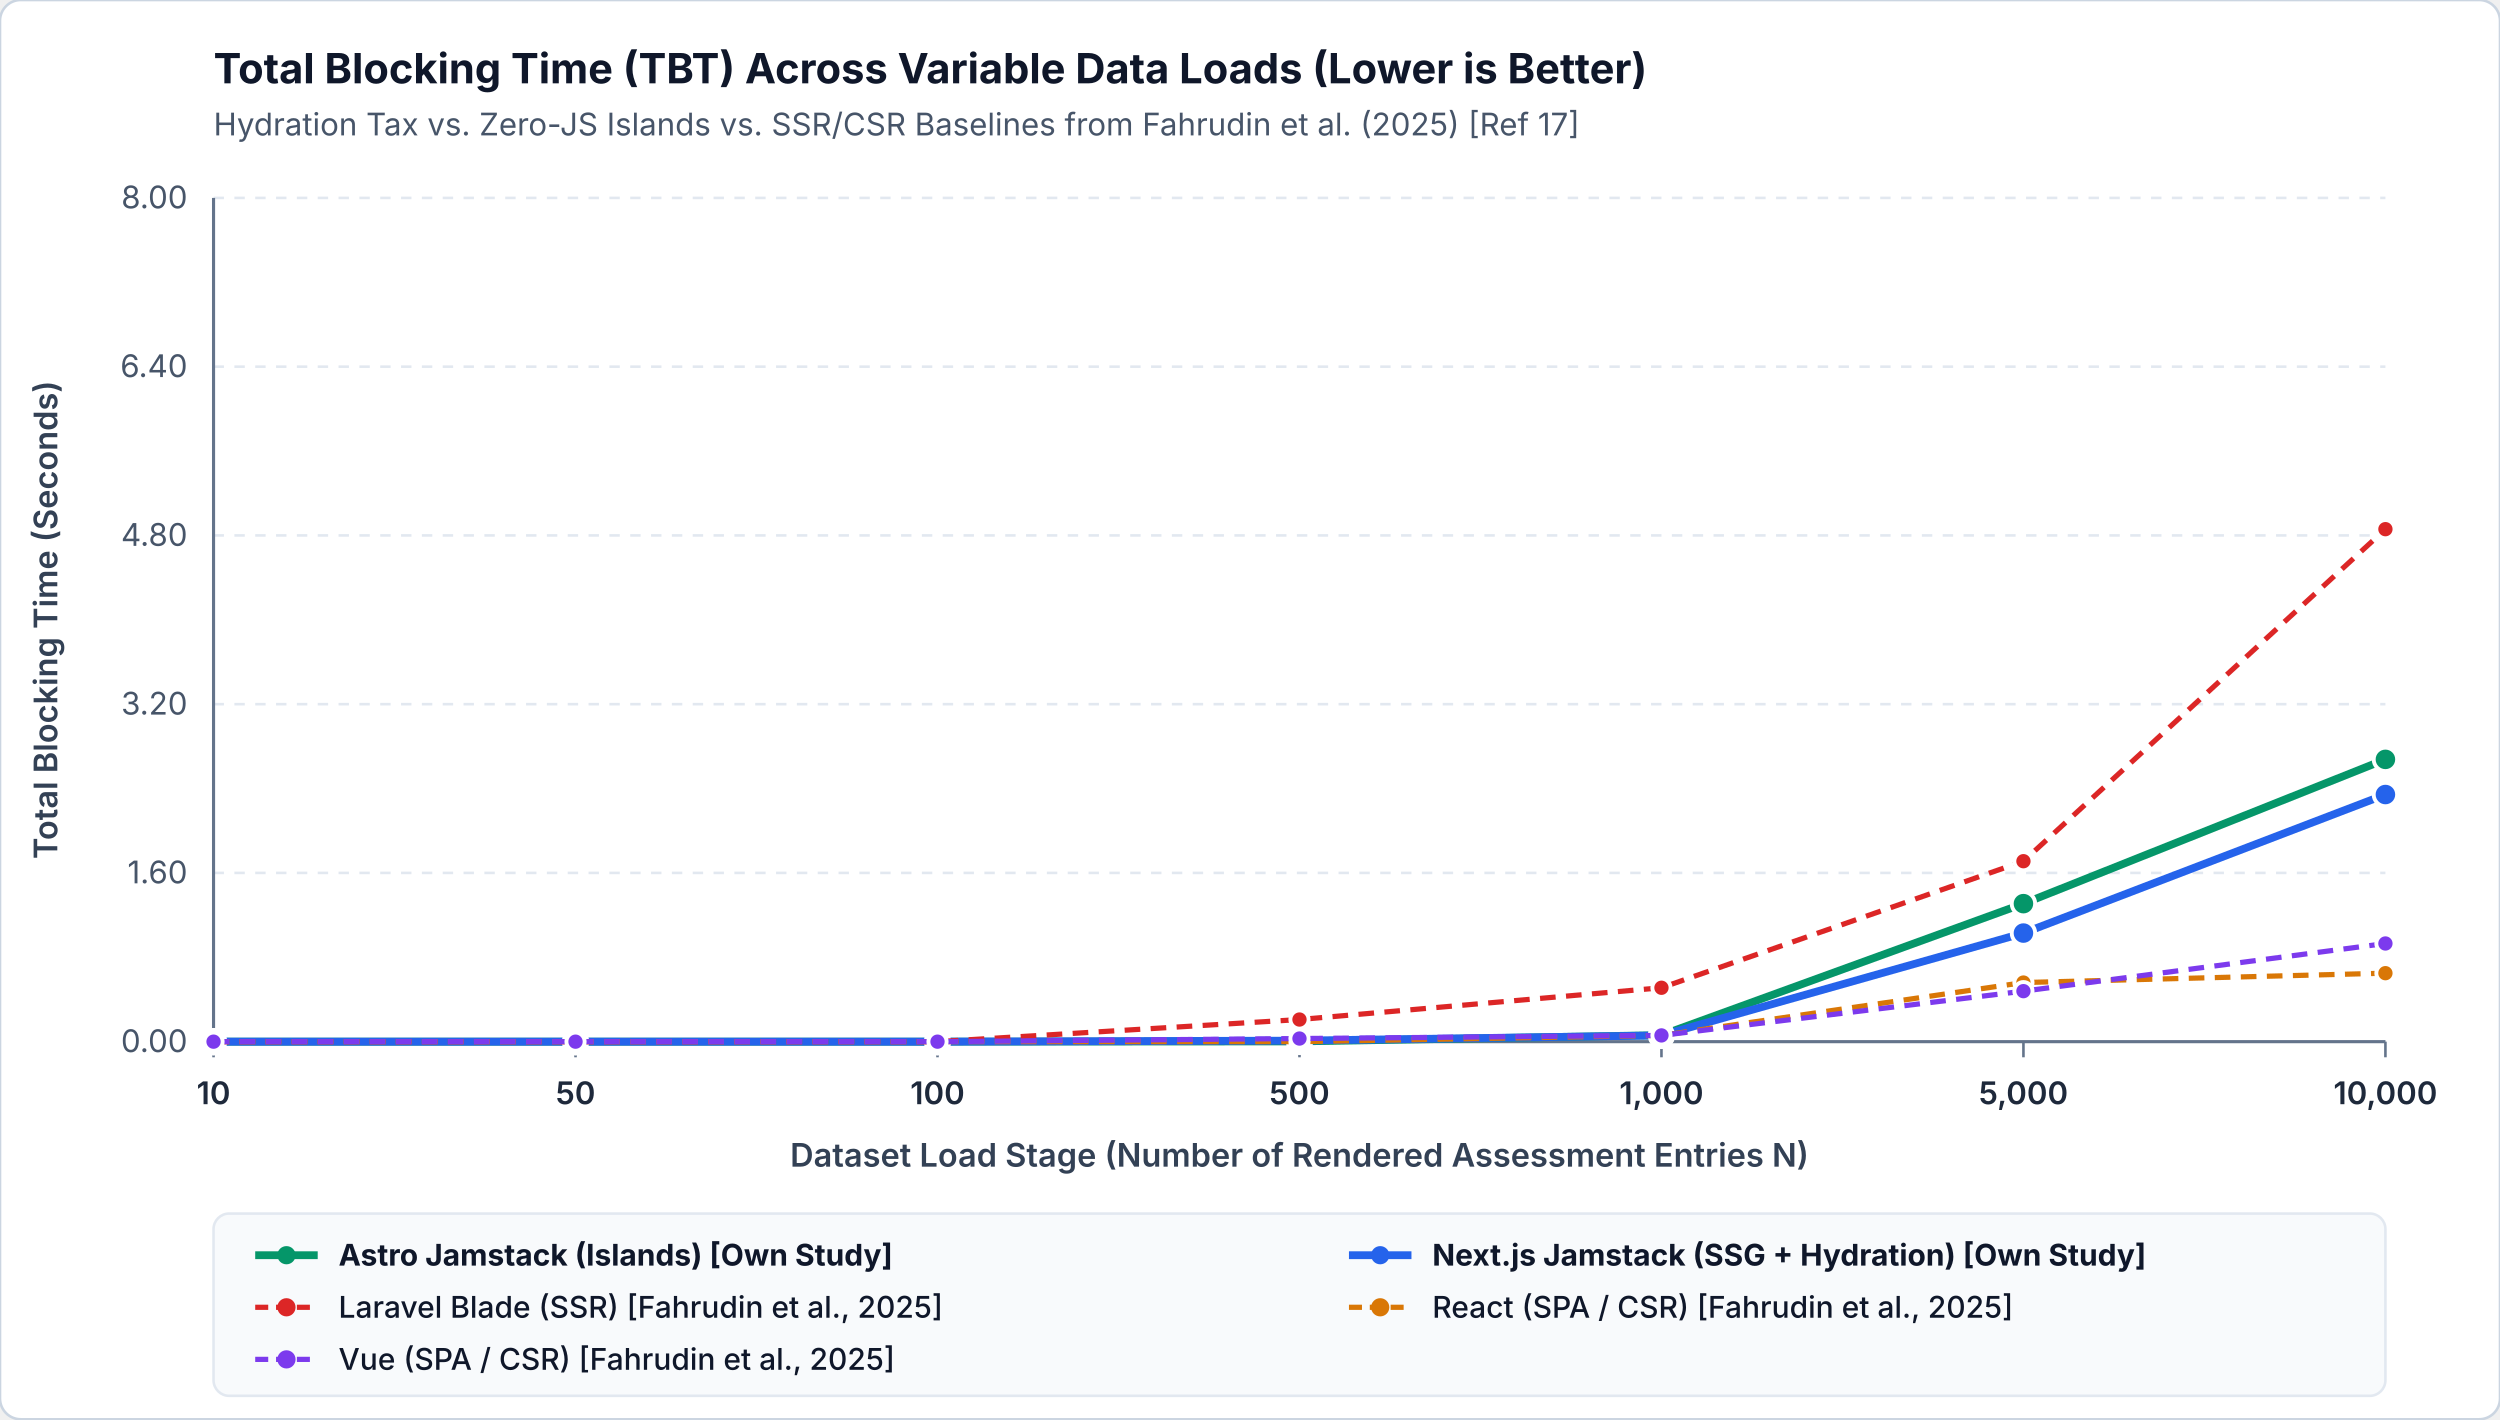
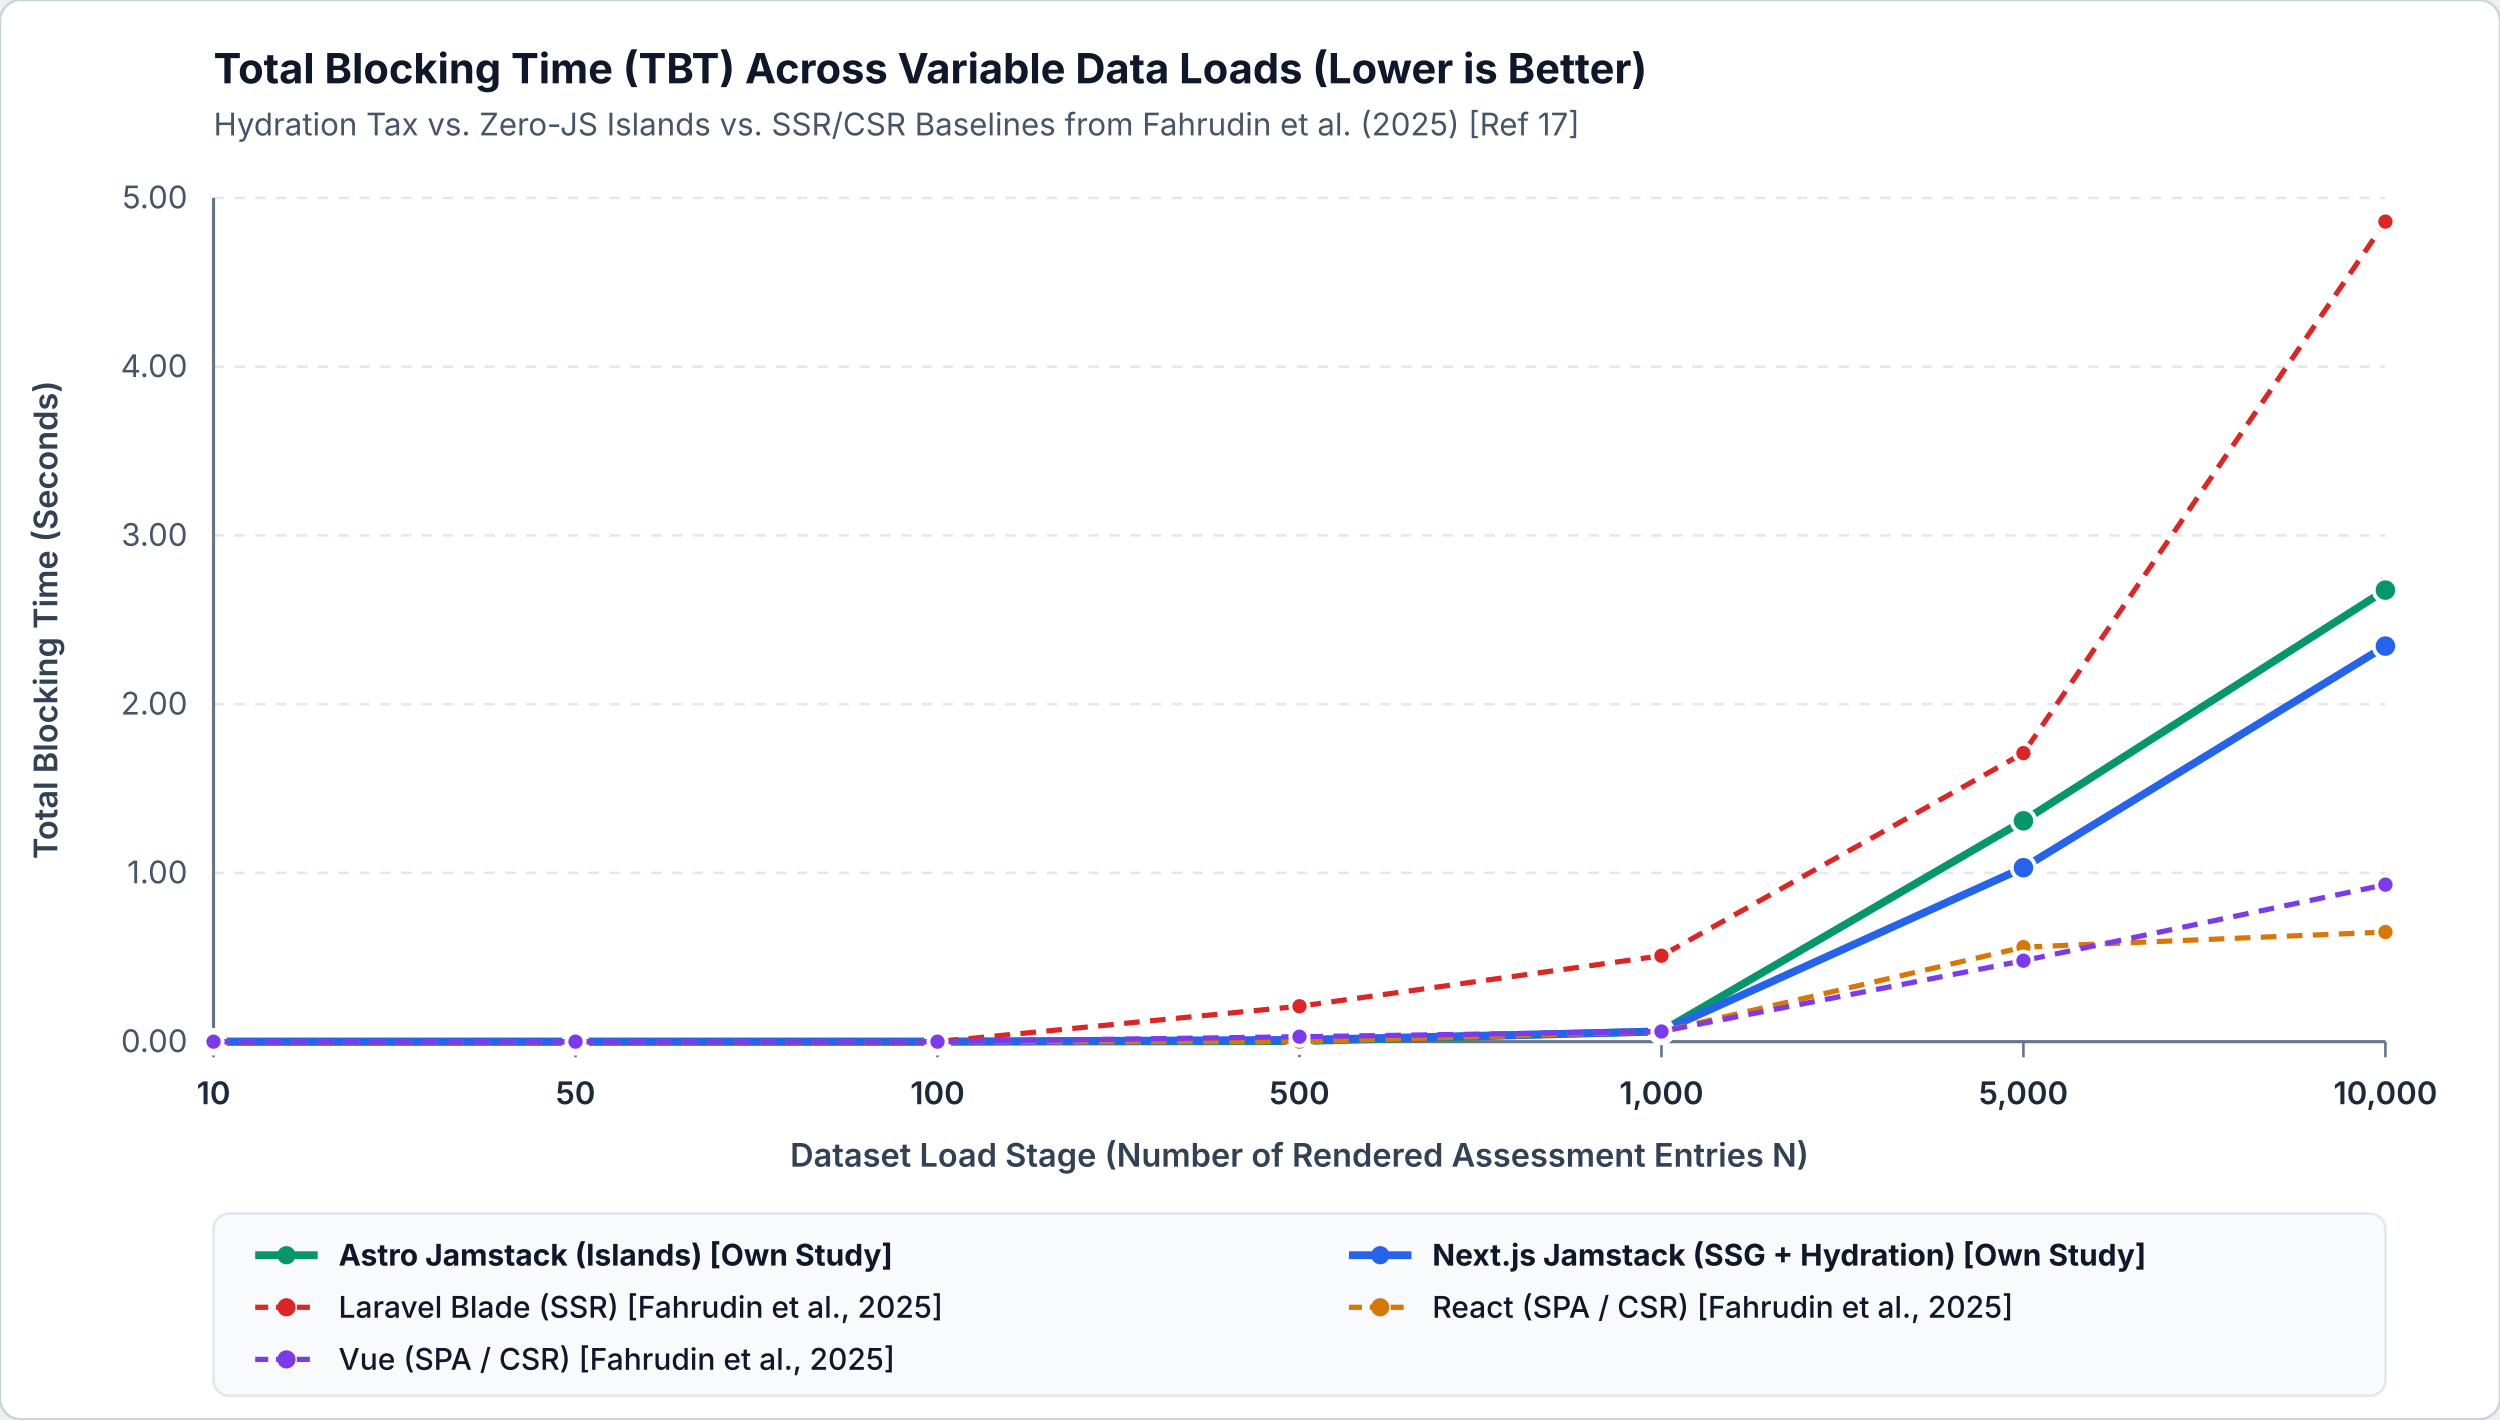
<svg xmlns="http://www.w3.org/2000/svg" viewBox="0 0 960 545" width="100%" height="100%">
  <rect width="960" height="545" fill="#ffffff" rx="8" stroke="#cbd5e1" stroke-width="1" />
  <text x="82" y="32" font-family="Inter, system-ui, sans-serif" font-size="16" font-weight="700" fill="#0f172a">Total Blocking Time (TBT) Across Variable Data Loads (Lower is Better)</text>
  <text x="82" y="52" font-family="Inter, system-ui, sans-serif" font-size="12" fill="#475569">Hydration Tax vs. Zero-JS Islands vs. SSR/CSR Baselines from Fahrudin et al. (2025) [Ref 17]</text>
  <line x1="82" y1="400" x2="916" y2="400" stroke="#e2e8f0" stroke-dasharray="none" stroke-width="1" />
  <text x="72" y="404" text-anchor="end" font-family="Inter, system-ui, sans-serif" font-size="12" fill="#475569">0.00</text>
  <line x1="82" y1="335.2" x2="916" y2="335.2" stroke="#e2e8f0" stroke-dasharray="4 4" stroke-width="1" />
-   <text x="72" y="339.2" text-anchor="end" font-family="Inter, system-ui, sans-serif" font-size="12" fill="#475569">1.60</text>
+   <text x="72" y="339.2" text-anchor="end" font-family="Inter, system-ui, sans-serif" font-size="12" fill="#475569">1.00</text>
  <line x1="82" y1="270.4" x2="916" y2="270.4" stroke="#e2e8f0" stroke-dasharray="4 4" stroke-width="1" />
-   <text x="72" y="274.4" text-anchor="end" font-family="Inter, system-ui, sans-serif" font-size="12" fill="#475569">3.20</text>
+   <text x="72" y="274.4" text-anchor="end" font-family="Inter, system-ui, sans-serif" font-size="12" fill="#475569">2.00</text>
  <line x1="82" y1="205.6" x2="916" y2="205.6" stroke="#e2e8f0" stroke-dasharray="4 4" stroke-width="1" />
-   <text x="72" y="209.6" text-anchor="end" font-family="Inter, system-ui, sans-serif" font-size="12" fill="#475569">4.80</text>
+   <text x="72" y="209.6" text-anchor="end" font-family="Inter, system-ui, sans-serif" font-size="12" fill="#475569">3.00</text>
  <line x1="82" y1="140.8" x2="916" y2="140.8" stroke="#e2e8f0" stroke-dasharray="4 4" stroke-width="1" />
-   <text x="72" y="144.8" text-anchor="end" font-family="Inter, system-ui, sans-serif" font-size="12" fill="#475569">6.40</text>
+   <text x="72" y="144.8" text-anchor="end" font-family="Inter, system-ui, sans-serif" font-size="12" fill="#475569">4.00</text>
  <line x1="82" y1="76" x2="916" y2="76" stroke="#e2e8f0" stroke-dasharray="4 4" stroke-width="1" />
-   <text x="72" y="80" text-anchor="end" font-family="Inter, system-ui, sans-serif" font-size="12" fill="#475569">8.00</text>
+   <text x="72" y="80" text-anchor="end" font-family="Inter, system-ui, sans-serif" font-size="12" fill="#475569">5.00</text>
  <line x1="82" y1="76" x2="82" y2="400" stroke="#64748b" stroke-width="1.2" />
  <line x1="82" y1="400" x2="916" y2="400" stroke="#64748b" stroke-width="1.2" />
  <line x1="82" y1="400" x2="82" y2="406" stroke="#64748b" stroke-width="1" />
  <text x="82" y="424" text-anchor="middle" font-family="Inter, system-ui, sans-serif" font-size="12" font-weight="600" fill="#1e293b">10</text>
  <line x1="221" y1="400" x2="221" y2="406" stroke="#64748b" stroke-width="1" />
  <text x="221" y="424" text-anchor="middle" font-family="Inter, system-ui, sans-serif" font-size="12" font-weight="600" fill="#1e293b">50</text>
  <line x1="360" y1="400" x2="360" y2="406" stroke="#64748b" stroke-width="1" />
  <text x="360" y="424" text-anchor="middle" font-family="Inter, system-ui, sans-serif" font-size="12" font-weight="600" fill="#1e293b">100</text>
  <line x1="499" y1="400" x2="499" y2="406" stroke="#64748b" stroke-width="1" />
  <text x="499" y="424" text-anchor="middle" font-family="Inter, system-ui, sans-serif" font-size="12" font-weight="600" fill="#1e293b">500</text>
  <line x1="638" y1="400" x2="638" y2="406" stroke="#64748b" stroke-width="1" />
  <text x="638" y="424" text-anchor="middle" font-family="Inter, system-ui, sans-serif" font-size="12" font-weight="600" fill="#1e293b">1,000</text>
  <line x1="777" y1="400" x2="777" y2="406" stroke="#64748b" stroke-width="1" />
  <text x="777" y="424" text-anchor="middle" font-family="Inter, system-ui, sans-serif" font-size="12" font-weight="600" fill="#1e293b">5,000</text>
  <line x1="916" y1="400" x2="916" y2="406" stroke="#64748b" stroke-width="1" />
  <text x="916" y="424" text-anchor="middle" font-family="Inter, system-ui, sans-serif" font-size="12" font-weight="600" fill="#1e293b">10,000</text>
  <text x="499" y="448" text-anchor="middle" font-family="Inter, system-ui, sans-serif" font-size="12.5" font-weight="600" fill="#334155">Dataset Load Stage (Number of Rendered Assessment Entries N)</text>
  <text x="22" y="238" text-anchor="middle" transform="rotate(-90, 22, 238)" font-family="Inter, system-ui, sans-serif" font-size="12.5" font-weight="600" fill="#334155">Total Blocking Time (Seconds)</text>
-   <path d="M 82.0 400.0 L 221.0 400.0 L 360.0 400.0 L 499.0 399.9 L 638.0 397.5 L 777.0 347.0 L 916.0 291.6" fill="none" stroke="#059669" stroke-width="3" stroke-dasharray="none" />
+   <path d="M 82.0 400.0 L 221.0 400.0 L 360.0 400.0 L 499.0 399.8 L 638.0 396.0 L 777.0 315.2 L 916.0 226.6" fill="none" stroke="#059669" stroke-width="3" stroke-dasharray="none" />
  <circle cx="82.0" cy="400.0" r="4.5" fill="#059669" stroke="#ffffff" stroke-width="1.5" />
  <circle cx="221.0" cy="400.0" r="4.5" fill="#059669" stroke="#ffffff" stroke-width="1.5" />
  <circle cx="360.0" cy="400.0" r="4.5" fill="#059669" stroke="#ffffff" stroke-width="1.5" />
-   <circle cx="499.0" cy="399.9" r="4.5" fill="#059669" stroke="#ffffff" stroke-width="1.5" />
-   <circle cx="638.0" cy="397.5" r="4.5" fill="#059669" stroke="#ffffff" stroke-width="1.5" />
-   <circle cx="777.0" cy="347.0" r="4.5" fill="#059669" stroke="#ffffff" stroke-width="1.5" />
-   <circle cx="916.0" cy="291.6" r="4.5" fill="#059669" stroke="#ffffff" stroke-width="1.5" />
-   <path d="M 82.0 400.0 L 221.0 400.0 L 360.0 400.0 L 499.0 399.6 L 638.0 397.6 L 777.0 358.3 L 916.0 305.1" fill="none" stroke="#2563eb" stroke-width="3" stroke-dasharray="none" />
+   <circle cx="499.0" cy="399.8" r="4.5" fill="#059669" stroke="#ffffff" stroke-width="1.5" />
+   <circle cx="638.0" cy="396.0" r="4.5" fill="#059669" stroke="#ffffff" stroke-width="1.5" />
+   <circle cx="777.0" cy="315.2" r="4.5" fill="#059669" stroke="#ffffff" stroke-width="1.5" />
+   <circle cx="916.0" cy="226.6" r="4.5" fill="#059669" stroke="#ffffff" stroke-width="1.5" />
+   <path d="M 82.0 400.0 L 221.0 400.0 L 360.0 400.0 L 499.0 399.3 L 638.0 396.1 L 777.0 333.2 L 916.0 248.1" fill="none" stroke="#2563eb" stroke-width="3" stroke-dasharray="none" />
  <circle cx="82.0" cy="400.0" r="4.5" fill="#2563eb" stroke="#ffffff" stroke-width="1.5" />
  <circle cx="221.0" cy="400.0" r="4.5" fill="#2563eb" stroke="#ffffff" stroke-width="1.5" />
  <circle cx="360.0" cy="400.0" r="4.5" fill="#2563eb" stroke="#ffffff" stroke-width="1.5" />
-   <circle cx="499.0" cy="399.6" r="4.5" fill="#2563eb" stroke="#ffffff" stroke-width="1.5" />
-   <circle cx="638.0" cy="397.6" r="4.5" fill="#2563eb" stroke="#ffffff" stroke-width="1.5" />
-   <circle cx="777.0" cy="358.3" r="4.5" fill="#2563eb" stroke="#ffffff" stroke-width="1.5" />
-   <circle cx="916.0" cy="305.1" r="4.5" fill="#2563eb" stroke="#ffffff" stroke-width="1.5" />
-   <path d="M 82.0 400.0 L 221.0 400.0 L 360.0 400.0 L 499.0 391.5 L 638.0 379.3 L 777.0 330.7 L 916.0 203.2" fill="none" stroke="#dc2626" stroke-width="2" stroke-dasharray="6 4" />
+   <circle cx="499.0" cy="399.3" r="4.5" fill="#2563eb" stroke="#ffffff" stroke-width="1.5" />
+   <circle cx="638.0" cy="396.1" r="4.5" fill="#2563eb" stroke="#ffffff" stroke-width="1.5" />
+   <circle cx="777.0" cy="333.2" r="4.5" fill="#2563eb" stroke="#ffffff" stroke-width="1.5" />
+   <circle cx="916.0" cy="248.1" r="4.5" fill="#2563eb" stroke="#ffffff" stroke-width="1.5" />
+   <path d="M 82.0 400.0 L 221.0 400.0 L 360.0 400.0 L 499.0 386.4 L 638.0 367.0 L 777.0 289.2 L 916.0 85.1" fill="none" stroke="#dc2626" stroke-width="2" stroke-dasharray="6 4" />
  <circle cx="82.0" cy="400.0" r="3.5" fill="#dc2626" stroke="#ffffff" stroke-width="1.5" />
  <circle cx="221.0" cy="400.0" r="3.5" fill="#dc2626" stroke="#ffffff" stroke-width="1.5" />
  <circle cx="360.0" cy="400.0" r="3.5" fill="#dc2626" stroke="#ffffff" stroke-width="1.5" />
-   <circle cx="499.0" cy="391.5" r="3.5" fill="#dc2626" stroke="#ffffff" stroke-width="1.5" />
-   <circle cx="638.0" cy="379.3" r="3.5" fill="#dc2626" stroke="#ffffff" stroke-width="1.5" />
-   <circle cx="777.0" cy="330.7" r="3.5" fill="#dc2626" stroke="#ffffff" stroke-width="1.5" />
-   <circle cx="916.0" cy="203.2" r="3.5" fill="#dc2626" stroke="#ffffff" stroke-width="1.5" />
-   <path d="M 82.0 400.0 L 221.0 400.0 L 360.0 400.0 L 499.0 400.0 L 638.0 397.6 L 777.0 377.3 L 916.0 373.7" fill="none" stroke="#d97706" stroke-width="2" stroke-dasharray="6 4" />
+   <circle cx="499.0" cy="386.4" r="3.5" fill="#dc2626" stroke="#ffffff" stroke-width="1.5" />
+   <circle cx="638.0" cy="367.0" r="3.5" fill="#dc2626" stroke="#ffffff" stroke-width="1.5" />
+   <circle cx="777.0" cy="289.2" r="3.5" fill="#dc2626" stroke="#ffffff" stroke-width="1.5" />
+   <circle cx="916.0" cy="85.1" r="3.5" fill="#dc2626" stroke="#ffffff" stroke-width="1.5" />
+   <path d="M 82.0 400.0 L 221.0 400.0 L 360.0 400.0 L 499.0 400.0 L 638.0 396.1 L 777.0 363.7 L 916.0 357.9" fill="none" stroke="#d97706" stroke-width="2" stroke-dasharray="6 4" />
  <circle cx="82.0" cy="400.0" r="3.5" fill="#d97706" stroke="#ffffff" stroke-width="1.5" />
  <circle cx="221.0" cy="400.0" r="3.5" fill="#d97706" stroke="#ffffff" stroke-width="1.5" />
  <circle cx="360.0" cy="400.0" r="3.5" fill="#d97706" stroke="#ffffff" stroke-width="1.5" />
  <circle cx="499.0" cy="400.0" r="3.5" fill="#d97706" stroke="#ffffff" stroke-width="1.5" />
-   <circle cx="638.0" cy="397.6" r="3.5" fill="#d97706" stroke="#ffffff" stroke-width="1.5" />
-   <circle cx="777.0" cy="377.3" r="3.5" fill="#d97706" stroke="#ffffff" stroke-width="1.5" />
-   <circle cx="916.0" cy="373.7" r="3.5" fill="#d97706" stroke="#ffffff" stroke-width="1.5" />
-   <path d="M 82.0 400.0 L 221.0 400.0 L 360.0 400.0 L 499.0 398.8 L 638.0 397.6 L 777.0 380.6 L 916.0 362.3" fill="none" stroke="#7c3aed" stroke-width="2" stroke-dasharray="6 4" />
+   <circle cx="638.0" cy="396.1" r="3.5" fill="#d97706" stroke="#ffffff" stroke-width="1.5" />
+   <circle cx="777.0" cy="363.7" r="3.5" fill="#d97706" stroke="#ffffff" stroke-width="1.5" />
+   <circle cx="916.0" cy="357.9" r="3.5" fill="#d97706" stroke="#ffffff" stroke-width="1.5" />
+   <path d="M 82.0 400.0 L 221.0 400.0 L 360.0 400.0 L 499.0 398.1 L 638.0 396.1 L 777.0 368.9 L 916.0 339.7" fill="none" stroke="#7c3aed" stroke-width="2" stroke-dasharray="6 4" />
  <circle cx="82.0" cy="400.0" r="3.5" fill="#7c3aed" stroke="#ffffff" stroke-width="1.5" />
  <circle cx="221.0" cy="400.0" r="3.5" fill="#7c3aed" stroke="#ffffff" stroke-width="1.5" />
  <circle cx="360.0" cy="400.0" r="3.5" fill="#7c3aed" stroke="#ffffff" stroke-width="1.5" />
-   <circle cx="499.0" cy="398.8" r="3.5" fill="#7c3aed" stroke="#ffffff" stroke-width="1.5" />
-   <circle cx="638.0" cy="397.6" r="3.5" fill="#7c3aed" stroke="#ffffff" stroke-width="1.5" />
-   <circle cx="777.0" cy="380.6" r="3.5" fill="#7c3aed" stroke="#ffffff" stroke-width="1.5" />
-   <circle cx="916.0" cy="362.3" r="3.5" fill="#7c3aed" stroke="#ffffff" stroke-width="1.5" />
+   <circle cx="499.0" cy="398.1" r="3.5" fill="#7c3aed" stroke="#ffffff" stroke-width="1.5" />
+   <circle cx="638.0" cy="396.1" r="3.5" fill="#7c3aed" stroke="#ffffff" stroke-width="1.5" />
+   <circle cx="777.0" cy="368.9" r="3.5" fill="#7c3aed" stroke="#ffffff" stroke-width="1.5" />
+   <circle cx="916.0" cy="339.7" r="3.5" fill="#7c3aed" stroke="#ffffff" stroke-width="1.5" />
  <rect x="82" y="466" width="834" height="70" rx="6" fill="#f8fafc" stroke="#e2e8f0" stroke-width="1" />
  <line x1="98" y1="482" x2="122" y2="482" stroke="#059669" stroke-width="3" stroke-dasharray="none" />
  <circle cx="110" cy="482" r="3.5" fill="#059669" />
  <text x="130" y="486" font-family="Inter, system-ui, sans-serif" font-size="11.5" font-weight="700" fill="#0f172a">Astro Jamstack (Islands) [Own Study]</text>
  <line x1="518" y1="482" x2="542" y2="482" stroke="#2563eb" stroke-width="3" stroke-dasharray="none" />
  <circle cx="530" cy="482" r="3.5" fill="#2563eb" />
  <text x="550" y="486" font-family="Inter, system-ui, sans-serif" font-size="11.5" font-weight="700" fill="#0f172a">Next.js Jamstack (SSG + Hydration) [Own Study]</text>
  <line x1="98" y1="502" x2="122" y2="502" stroke="#dc2626" stroke-width="2" stroke-dasharray="5 3" />
  <circle cx="110" cy="502" r="3.5" fill="#dc2626" />
  <text x="130" y="506" font-family="Inter, system-ui, sans-serif" font-size="11.5" font-weight="500" fill="#0f172a">Laravel Blade (SSR) [Fahrudin et al., 2025]</text>
  <line x1="518" y1="502" x2="542" y2="502" stroke="#d97706" stroke-width="2" stroke-dasharray="5 3" />
  <circle cx="530" cy="502" r="3.5" fill="#d97706" />
  <text x="550" y="506" font-family="Inter, system-ui, sans-serif" font-size="11.5" font-weight="500" fill="#0f172a">React (SPA / CSR) [Fahrudin et al., 2025]</text>
  <line x1="98" y1="522" x2="122" y2="522" stroke="#7c3aed" stroke-width="2" stroke-dasharray="5 3" />
  <circle cx="110" cy="522" r="3.5" fill="#7c3aed" />
  <text x="130" y="526" font-family="Inter, system-ui, sans-serif" font-size="11.5" font-weight="500" fill="#0f172a">Vue (SPA / CSR) [Fahrudin et al., 2025]</text>
</svg>
